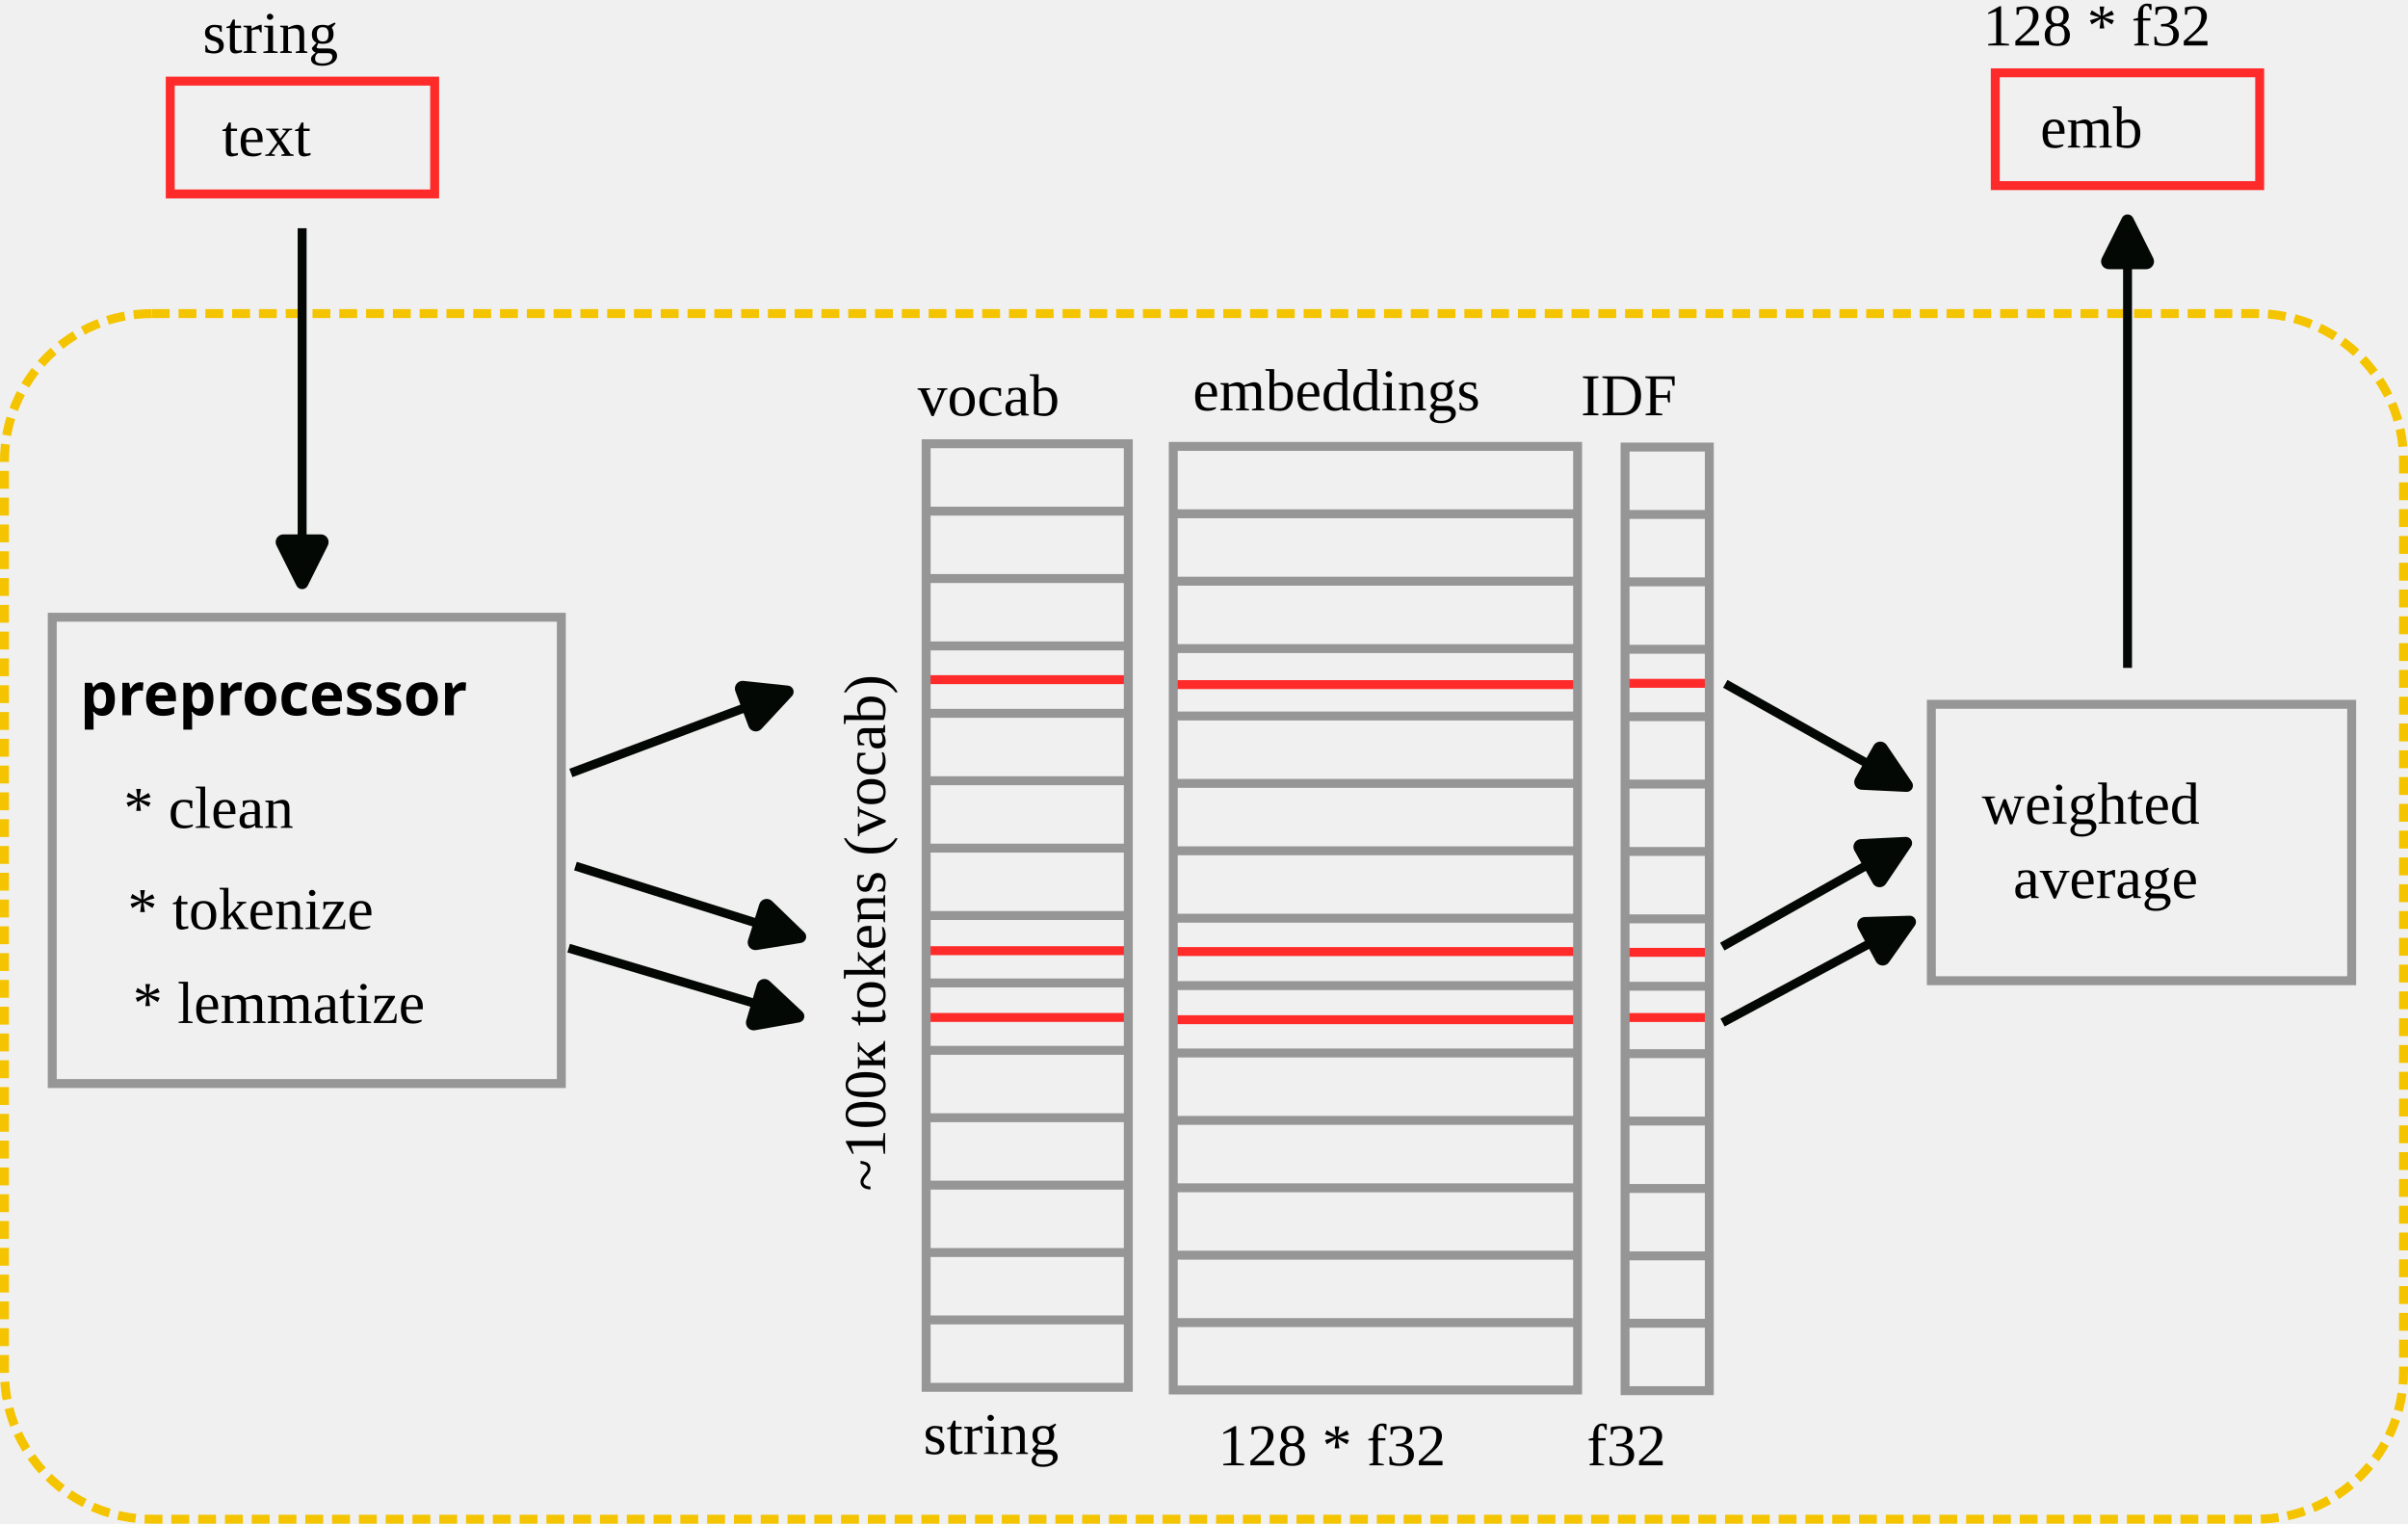
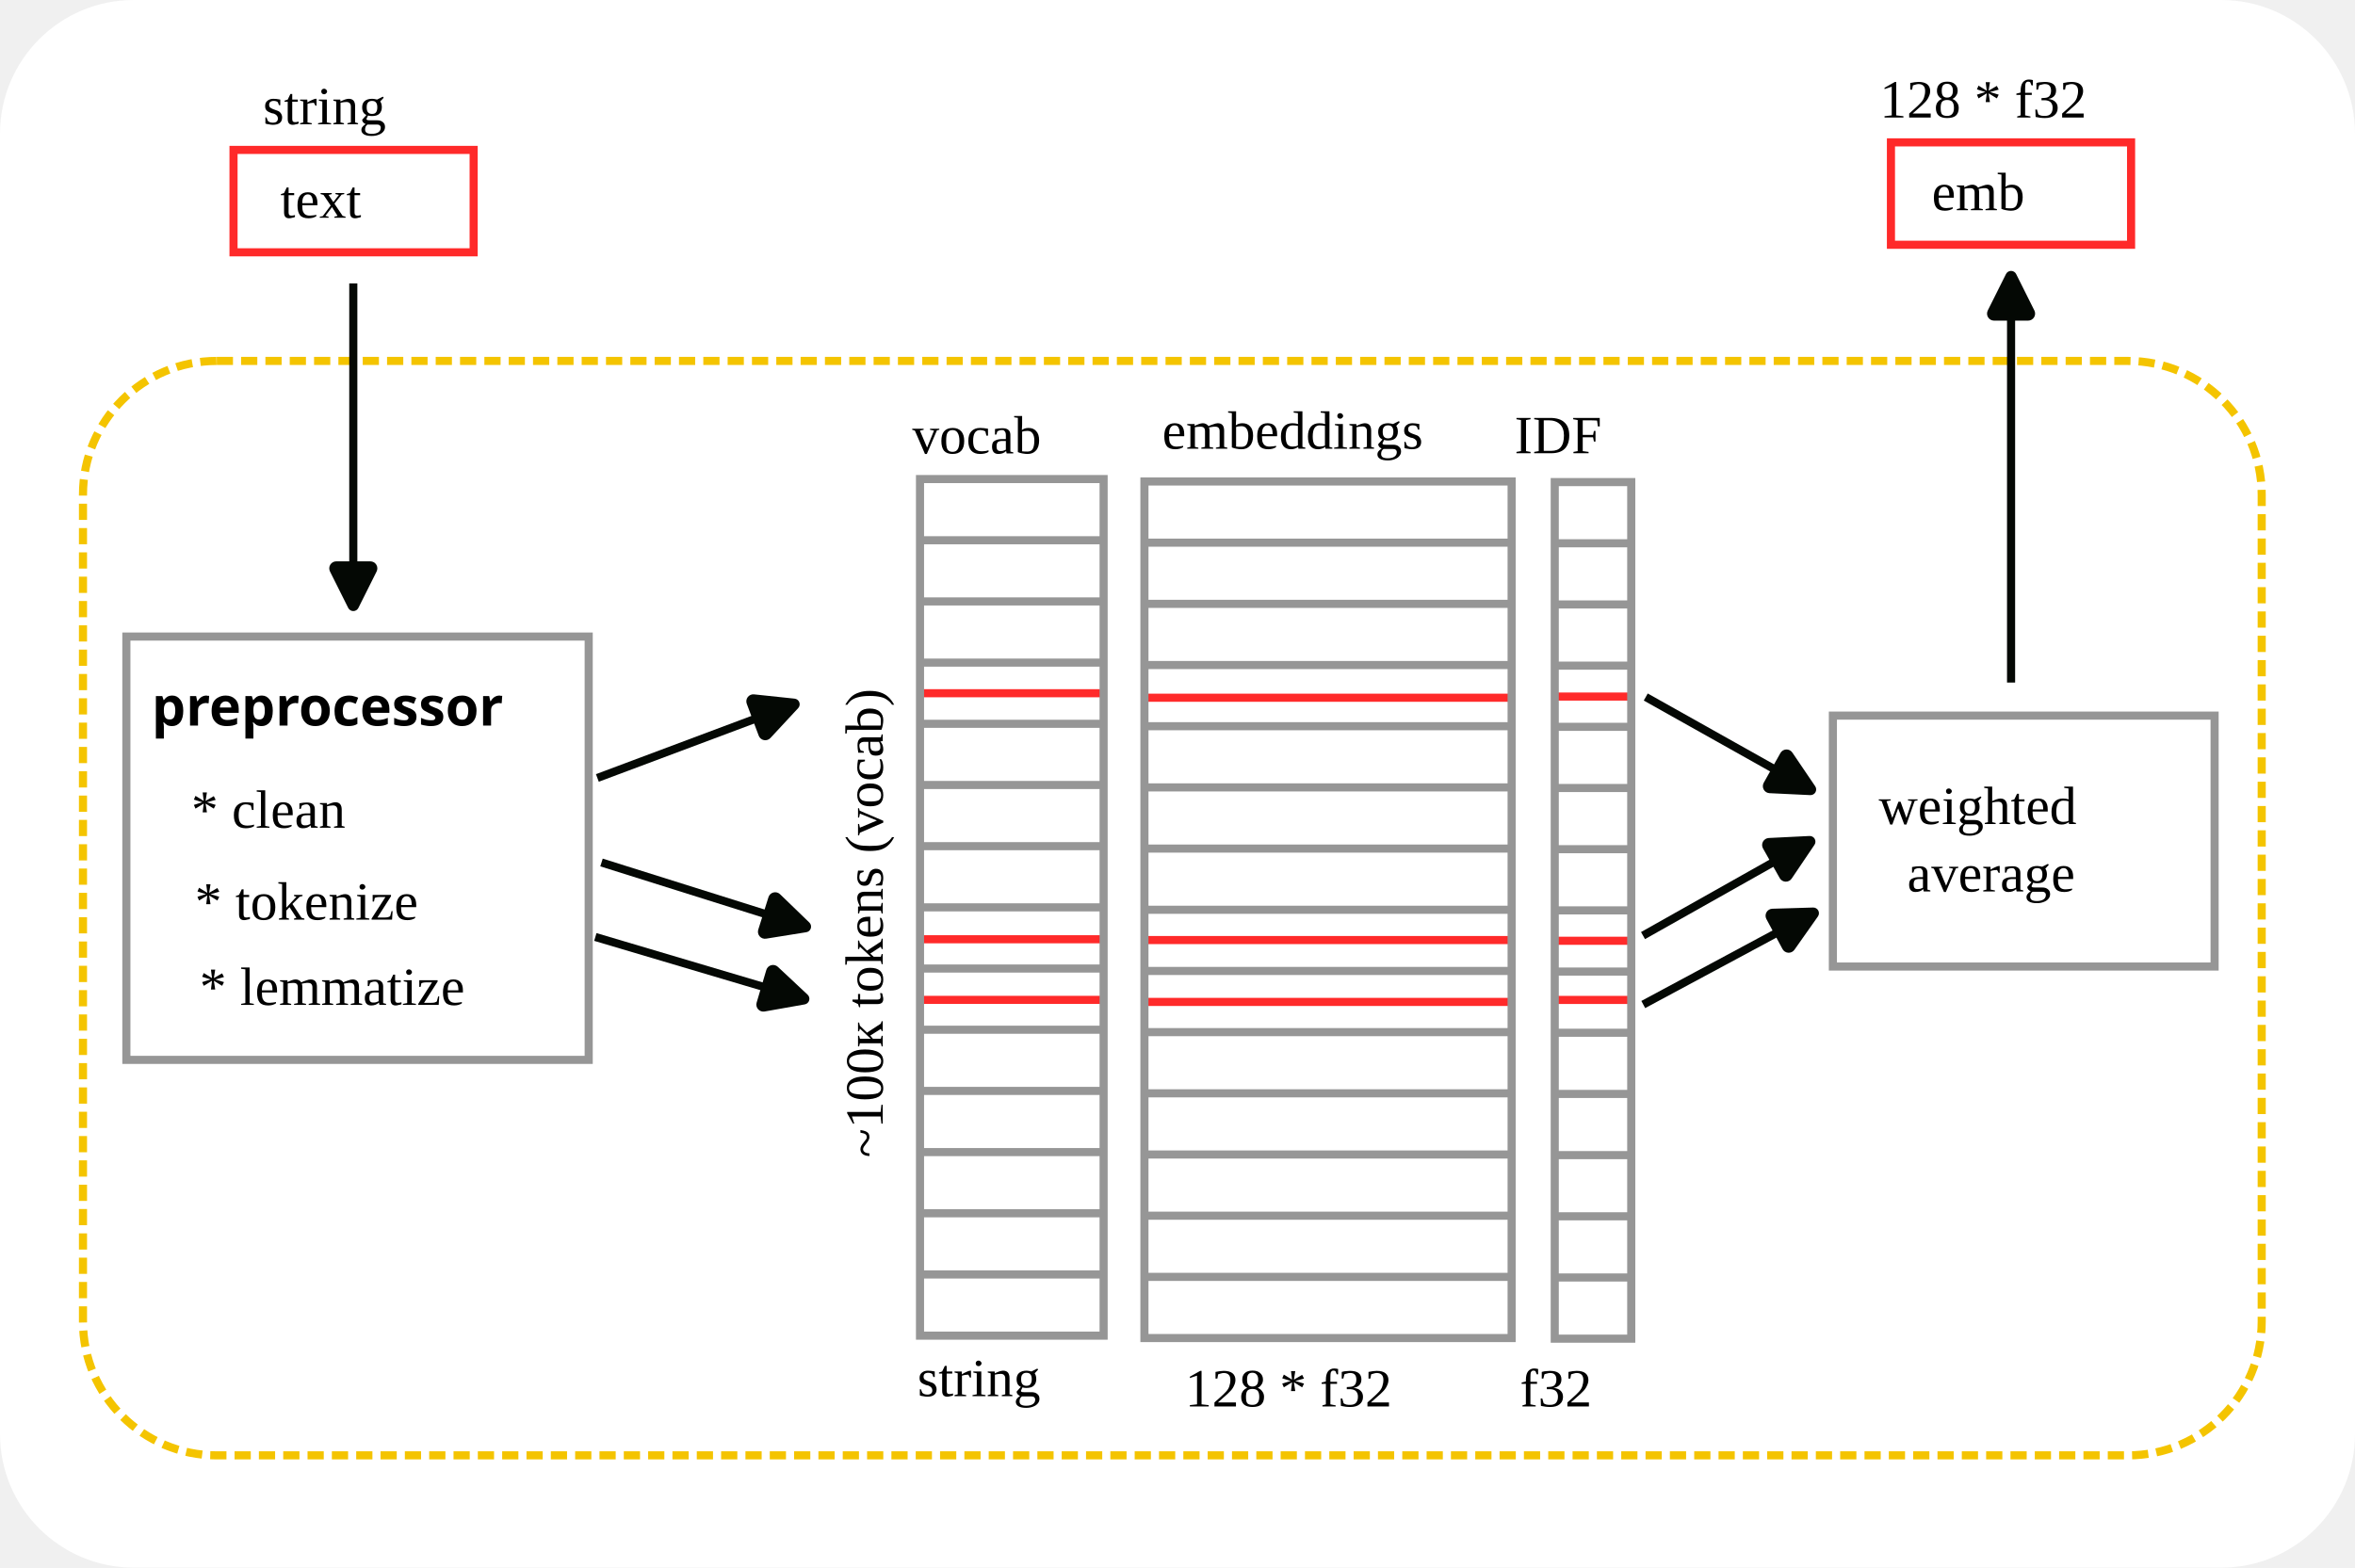
- <svg xmlns="http://www.w3.org/2000/svg" width="128.636mm" height="81.384mm" viewBox="0 0 128.636 81.384" version="1.1" id="svg1348">
+ <svg xmlns="http://www.w3.org/2000/svg" width="138.527mm" height="92.237mm" viewBox="0 0 138.527 92.237" version="1.1" id="svg1348">
  <defs id="defs1345">
    <marker style="overflow:visible" id="RoundedArrow-3-7-2" refX="0" refY="0" orient="auto-start-reverse" markerWidth="6.135" markerHeight="5.93" viewBox="0 0 6.135 5.93" preserveAspectRatio="xMidYMid">
      <path transform="scale(0.7)" d="m -0.211,-4.106 6.422,3.211 a 1,1 90 0 1 0,1.789 L -0.211,4.106 A 1.236,1.236 31.717 0 1 -2,3 v -6 a 1.236,1.236 148.283 0 1 1.789,-1.106 z" style="fill:context-stroke;fill-rule:evenodd;stroke:none" id="path1367-8-5-7" />
    </marker>
    <marker style="overflow:visible" id="RoundedArrow-3-7-47" refX="0" refY="0" orient="auto-start-reverse" markerWidth="6.135" markerHeight="5.93" viewBox="0 0 6.135 5.93" preserveAspectRatio="xMidYMid">
      <path transform="scale(0.7)" d="m -0.211,-4.106 6.422,3.211 a 1,1 90 0 1 0,1.789 L -0.211,4.106 A 1.236,1.236 31.717 0 1 -2,3 v -6 a 1.236,1.236 148.283 0 1 1.789,-1.106 z" style="fill:context-stroke;fill-rule:evenodd;stroke:none" id="path1367-8-5-97" />
    </marker>
    <marker style="overflow:visible" id="RoundedArrow-3-7-1" refX="0" refY="0" orient="auto-start-reverse" markerWidth="6.135" markerHeight="5.93" viewBox="0 0 6.135 5.93" preserveAspectRatio="xMidYMid">
      <path transform="scale(0.7)" d="m -0.211,-4.106 6.422,3.211 a 1,1 90 0 1 0,1.789 L -0.211,4.106 A 1.236,1.236 31.717 0 1 -2,3 v -6 a 1.236,1.236 148.283 0 1 1.789,-1.106 z" style="fill:context-stroke;fill-rule:evenodd;stroke:none" id="path1367-8-5-63" />
    </marker>
    <marker style="overflow:visible" id="RoundedArrow-3-9-3-2-2" refX="0" refY="0" orient="auto-start-reverse" markerWidth="6.135" markerHeight="5.93" viewBox="0 0 6.135 5.93" preserveAspectRatio="xMidYMid">
      <path transform="scale(0.7)" d="m -0.211,-4.106 6.422,3.211 a 1,1 90 0 1 0,1.789 L -0.211,4.106 A 1.236,1.236 31.717 0 1 -2,3 v -6 a 1.236,1.236 148.283 0 1 1.789,-1.106 z" style="fill:context-stroke;fill-rule:evenodd;stroke:none" id="path1367-8-7-6-1" />
    </marker>
    <marker style="overflow:visible" id="RoundedArrow-3-7-0" refX="0" refY="0" orient="auto-start-reverse" markerWidth="6.135" markerHeight="5.93" viewBox="0 0 6.135 5.93" preserveAspectRatio="xMidYMid">
      <path transform="scale(0.7)" d="m -0.211,-4.106 6.422,3.211 a 1,1 90 0 1 0,1.789 L -0.211,4.106 A 1.236,1.236 31.717 0 1 -2,3 v -6 a 1.236,1.236 148.283 0 1 1.789,-1.106 z" style="fill:context-stroke;fill-rule:evenodd;stroke:none" id="path1367-8-5-3" />
    </marker>
    <marker style="overflow:visible" id="RoundedArrow-3-7-6" refX="0" refY="0" orient="auto-start-reverse" markerWidth="6.135" markerHeight="5.93" viewBox="0 0 6.135 5.93" preserveAspectRatio="xMidYMid">
      <path transform="scale(0.7)" d="m -0.211,-4.106 6.422,3.211 a 1,1 90 0 1 0,1.789 L -0.211,4.106 A 1.236,1.236 31.717 0 1 -2,3 v -6 a 1.236,1.236 148.283 0 1 1.789,-1.106 z" style="fill:context-stroke;fill-rule:evenodd;stroke:none" id="path1367-8-5-60" />
    </marker>
    <marker style="overflow:visible" id="RoundedArrow-3-7-89" refX="0" refY="0" orient="auto-start-reverse" markerWidth="6.135" markerHeight="5.93" viewBox="0 0 6.135 5.93" preserveAspectRatio="xMidYMid">
      <path transform="scale(0.7)" d="m -0.211,-4.106 6.422,3.211 a 1,1 90 0 1 0,1.789 L -0.211,4.106 A 1.236,1.236 31.717 0 1 -2,3 v -6 a 1.236,1.236 148.283 0 1 1.789,-1.106 z" style="fill:context-stroke;fill-rule:evenodd;stroke:none" id="path1367-8-5-50" />
    </marker>
    <marker style="overflow:visible" id="RoundedArrow-3-9-7-1-2" refX="0" refY="0" orient="auto-start-reverse" markerWidth="6.135" markerHeight="5.93" viewBox="0 0 6.135 5.93" preserveAspectRatio="xMidYMid">
      <path transform="scale(0.7)" d="m -0.211,-4.106 6.422,3.211 a 1,1 90 0 1 0,1.789 L -0.211,4.106 A 1.236,1.236 31.717 0 1 -2,3 v -6 a 1.236,1.236 148.283 0 1 1.789,-1.106 z" style="fill:context-stroke;fill-rule:evenodd;stroke:none" id="path1367-8-7-87-2-1" />
    </marker>
  </defs>
-   <g id="layer1" transform="translate(-78.98692,-63.17822)">
+   <g id="layer1" transform="translate(-74.34482,-58.69153)">
+     <rect style="fill:#ffffff;fill-opacity:1;stroke:none;stroke-width:0.265;stroke-dasharray:0.477, 22.896;stroke-opacity:0" id="rect662" width="138.527" height="92.237" x="74.345" y="58.692" ry="7.869" />
    <path style="fill:none;stroke:#ff2a2a;stroke-width:0.477;stroke-dasharray:none;stroke-opacity:1" d="m 165.784,114.045 h 4.54" id="path983-6-7-36-0-2-1-7-5-4-17-5" />
    <path style="fill:none;stroke:#ff2a2a;stroke-width:0.477;stroke-dasharray:none;stroke-opacity:1" d="m 165.759,117.526 h 4.54" id="path983-6-7-36-0-2-1-7-5-4-17-6" />
    <path style="fill:none;stroke:#ff2a2a;stroke-width:0.477;stroke-dasharray:none;stroke-opacity:1" d="m 165.776,99.676 h 4.54" id="path983-6-7-36-0-2-1-7-5-4-17" />
    <path style="fill:none;stroke:#ff2a2a;stroke-width:0.477;stroke-dasharray:none;stroke-opacity:1" d="m 128.431,113.956 h 10.859" id="path983-6-7-36-0-2-1-7-5-4-0-3" />
    <path style="fill:none;stroke:#ff2a2a;stroke-width:0.477;stroke-dasharray:none;stroke-opacity:1" d="m 128.432,117.523 h 10.859" id="path983-6-7-36-0-2-1-7-5-4-0-2" />
    <path style="fill:none;stroke:#ff2a2a;stroke-width:0.477;stroke-dasharray:none;stroke-opacity:1" d="m 128.381,99.48 h 10.859" id="path983-6-7-36-0-2-1-7-5-4-0" />
    <path style="fill:none;stroke:#ff2a2a;stroke-width:0.477;stroke-dasharray:none;stroke-opacity:1" d="m 141.692,117.643 h 21.631" id="path983-6-7-36-0-2-1-7-5-4-13" />
    <path style="fill:none;stroke:#ff2a2a;stroke-width:0.477;stroke-dasharray:none;stroke-opacity:1" d="m 141.706,114.003 h 21.631" id="path983-6-7-36-0-2-1-7-5-4-1" />
    <text xml:space="preserve" style="font-size:3.175px;fill:none;stroke:#000000;stroke-width:0.476" x="92.119" y="107.395" id="text954-9-4-48-9-0-5-9-6-2-1">
      <tspan style="font-size:3.175px;text-align:center;text-anchor:middle;fill:#000000;fill-opacity:1;stroke:none;stroke-width:0.476" x="92.119" y="107.395" id="tspan2309-89-9-8-9-2-46-8-65">* clean</tspan>
    </text>
    <path style="fill:none;stroke:#ff2a2a;stroke-width:0.477;stroke-dasharray:none;stroke-opacity:1" d="m 141.519,99.745 h 21.631" id="path983-6-7-36-0-2-1-7-5-4" />
    <rect style="fill:none;stroke:#969696;stroke-width:0.477;stroke-dasharray:none;stroke-opacity:1" id="rect979-22" width="10.8" height="50.4" x="128.462" y="86.879" />
    <path style="fill:none;stroke:#969696;stroke-width:0.477;stroke-dasharray:none;stroke-opacity:1" d="m 128.494,90.479 h 10.8" id="path983-4" />
    <path style="fill:none;stroke:#969696;stroke-width:0.477;stroke-dasharray:none;stroke-opacity:1" d="m 128.494,94.079 h 10.8" id="path983-6-5" />
    <path style="fill:none;stroke:#969696;stroke-width:0.477;stroke-dasharray:none;stroke-opacity:1" d="m 128.494,97.679 h 10.8" id="path983-6-7-17" />
    <path style="fill:none;stroke:#969696;stroke-width:0.477;stroke-dasharray:none;stroke-opacity:1" d="m 128.494,101.279 h 10.8" id="path983-6-7-5-5" />
    <path style="fill:none;stroke:#969696;stroke-width:0.477;stroke-dasharray:none;stroke-opacity:1" d="m 128.494,104.879 h 10.8" id="path983-6-7-3-7" />
    <path style="fill:none;stroke:#969696;stroke-width:0.477;stroke-dasharray:none;stroke-opacity:1" d="m 128.494,108.479 h 10.8" id="path983-6-7-56-16" />
    <path style="fill:none;stroke:#969696;stroke-width:0.477;stroke-dasharray:none;stroke-opacity:1" d="m 128.494,112.079 h 10.8" id="path983-6-7-2-9" />
    <path style="fill:none;stroke:#969696;stroke-width:0.477;stroke-dasharray:none;stroke-opacity:1" d="m 128.494,115.679 h 10.8" id="path983-6-7-9-8" />
    <path style="fill:none;stroke:#969696;stroke-width:0.477;stroke-dasharray:none;stroke-opacity:1" d="m 128.494,119.279 h 10.8" id="path983-6-7-1-1" />
    <path style="fill:none;stroke:#969696;stroke-width:0.477;stroke-dasharray:none;stroke-opacity:1" d="m 128.494,122.879 h 10.8" id="path983-6-7-27-3" />
    <path style="fill:none;stroke:#969696;stroke-width:0.477;stroke-dasharray:none;stroke-opacity:1" d="m 128.494,126.479 h 10.8" id="path983-6-7-0-3" />
    <path style="fill:none;stroke:#969696;stroke-width:0.477;stroke-dasharray:none;stroke-opacity:1" d="m 128.494,130.079 h 10.8" id="path983-6-7-93-3" />
    <path style="fill:none;stroke:#969696;stroke-width:0.477;stroke-dasharray:none;stroke-opacity:1" d="m 128.494,133.679 h 10.8" id="path983-6-7-6-7" />
    <rect style="fill:none;stroke:#969696;stroke-width:0.477;stroke-dasharray:none;stroke-opacity:1" id="rect979-0-9" width="21.6" height="50.4" x="141.663" y="87.021" />
    <path style="fill:none;stroke:#969696;stroke-width:0.477;stroke-dasharray:none;stroke-opacity:1" d="m 141.703,90.621 h 21.591" id="path983-0-8" />
    <path style="fill:none;stroke:#969696;stroke-width:0.477;stroke-dasharray:none;stroke-opacity:1" d="m 141.694,94.221 h 21.554" id="path983-6-6-6" />
    <path style="fill:none;stroke:#969696;stroke-width:0.477;stroke-dasharray:none;stroke-opacity:1" d="m 141.694,97.821 h 21.574" id="path983-6-7-32-7" />
    <path style="fill:none;stroke:#969696;stroke-width:0.477;stroke-dasharray:none;stroke-opacity:1" d="m 141.694,101.421 h 21.598" id="path983-6-7-5-0-04" />
    <path style="fill:none;stroke:#969696;stroke-width:0.477;stroke-dasharray:none;stroke-opacity:1" d="M 141.694,105.021 H 163.271" id="path983-6-7-3-6-8" />
    <path style="fill:none;stroke:#969696;stroke-width:0.477;stroke-dasharray:none;stroke-opacity:1" d="M 141.694,108.621 H 163.285" id="path983-6-7-56-1-4" />
    <path style="fill:none;stroke:#969696;stroke-width:0.477;stroke-dasharray:none;stroke-opacity:1" d="m 141.694,112.221 h 21.559" id="path983-6-7-2-5-8" />
    <path style="fill:none;stroke:#969696;stroke-width:0.477;stroke-dasharray:none;stroke-opacity:1" d="m 141.694,115.821 h 21.609" id="path983-6-7-9-5-1" />
    <path style="fill:none;stroke:#969696;stroke-width:0.477;stroke-dasharray:none;stroke-opacity:1" d="m 141.694,119.421 h 21.593" id="path983-6-7-1-4-6" />
    <path style="fill:none;stroke:#969696;stroke-width:0.477;stroke-dasharray:none;stroke-opacity:1" d="M 141.694,123.021 H 163.249" id="path983-6-7-27-7-8" />
    <path style="fill:none;stroke:#969696;stroke-width:0.477;stroke-dasharray:none;stroke-opacity:1" d="m 141.694,126.621 h 21.585" id="path983-6-7-0-6-5" />
    <path style="fill:none;stroke:#969696;stroke-width:0.477;stroke-dasharray:none;stroke-opacity:1" d="m 141.694,130.221 h 21.603" id="path983-6-7-93-5-2" />
    <path style="fill:none;stroke:#969696;stroke-width:0.477;stroke-dasharray:none;stroke-opacity:1" d="m 141.694,133.821 h 21.592" id="path983-6-7-6-6-1" />
    <text xml:space="preserve" style="font-size:3.175px;fill:none;stroke:#000000;stroke-width:0.476" x="152.126" y="141.448" id="text954-9-4-99">
      <tspan style="font-size:3.175px;text-align:center;text-anchor:middle;fill:#000000;fill-opacity:1;stroke:none;stroke-width:0.476" x="152.126" y="141.448" id="tspan2309-6">128 * f32</tspan>
    </text>
    <text xml:space="preserve" style="font-size:3.175px;fill:none;stroke:#000000;stroke-width:0.476" x="167.861" y="141.446" id="text954-9-4-7-0">
      <tspan style="font-size:3.175px;text-align:center;text-anchor:middle;fill:#000000;fill-opacity:1;stroke:none;stroke-width:0.476" x="167.861" y="141.446" id="tspan3565-6">f32</tspan>
    </text>
    <text xml:space="preserve" style="font-size:3.175px;fill:none;stroke:#000000;stroke-width:0.476" x="133.914" y="140.839" id="text954-9-4-7-1-4">
      <tspan style="font-size:3.175px;text-align:center;text-anchor:middle;fill:#000000;fill-opacity:1;stroke:none;stroke-width:0.476" x="133.914" y="140.839" id="tspan2350-5-9">string</tspan>
    </text>
    <text xml:space="preserve" style="font-size:3.175px;fill:none;stroke:#000000;stroke-width:0.476" x="-111.022" y="126.269" id="text954-9-4-7-1-9-9" transform="rotate(-90)">
      <tspan style="font-size:3.175px;text-align:center;text-anchor:middle;fill:#000000;fill-opacity:1;stroke:none;stroke-width:0.476" x="-111.022" y="126.269" id="tspan2350-5-2-08">~100к tokens (vocab)</tspan>
    </text>
    <rect style="fill:none;stroke:#f4c400;stroke-width:0.477;stroke-dasharray:0.954, 0.477;stroke-dashoffset:0;stroke-opacity:1" id="rect111-9-1" width="128.158" height="64.395" x="79.226" y="79.928" ry="7.869" />
    <text xml:space="preserve" style="font-size:3.175px;fill:none;stroke:#000000;stroke-width:0.476" x="152.365" y="85.096" id="text954-9-4-9-4">
      <tspan style="font-size:3.175px;text-align:center;text-anchor:middle;fill:#000000;fill-opacity:1;stroke:none;stroke-width:0.476" x="152.365" y="85.096" id="tspan2309-3-8">embeddings</tspan>
    </text>
    <text xml:space="preserve" style="font-size:3.175px;fill:none;stroke:#000000;stroke-width:0.476" x="133.781" y="85.371" id="text954-9-4-7-1-3-9">
      <tspan style="font-size:3.175px;text-align:center;text-anchor:middle;fill:#000000;fill-opacity:1;stroke:none;stroke-width:0.476" x="133.781" y="85.371" id="tspan2350-5-1-6">vocab</tspan>
    </text>
    <text xml:space="preserve" style="font-size:3.175px;fill:none;stroke:#000000;stroke-width:0.476" x="167.981" y="85.359" id="text954-9-4-7-3-7">
      <tspan style="font-size:3.175px;text-align:center;text-anchor:middle;fill:#000000;fill-opacity:1;stroke:none;stroke-width:0.476" x="167.981" y="85.359" id="tspan2350-0-7">IDF</tspan>
    </text>
    <rect style="fill:none;stroke:#969696;stroke-width:0.477;stroke-dasharray:none;stroke-opacity:1" id="rect979-6-6-1-3" width="4.5" height="50.4" x="165.799" y="87.057" />
    <path style="fill:none;stroke:#969696;stroke-width:0.477;stroke-dasharray:none;stroke-opacity:1" d="m 165.831,90.657 h 4.473" id="path983-9-2-9-7" />
    <path style="fill:none;stroke:#969696;stroke-width:0.477;stroke-dasharray:none;stroke-opacity:1" d="m 165.831,94.257 h 4.512" id="path983-6-3-5-0-1" />
    <path style="fill:none;stroke:#969696;stroke-width:0.477;stroke-dasharray:none;stroke-opacity:1" d="m 165.831,97.857 h 4.474" id="path983-6-7-7-8-98-2" />
    <path style="fill:none;stroke:#969696;stroke-width:0.477;stroke-dasharray:none;stroke-opacity:1" d="m 165.831,101.457 h 4.466" id="path983-6-7-5-4-6-8-2" />
    <path style="fill:none;stroke:#969696;stroke-width:0.477;stroke-dasharray:none;stroke-opacity:1" d="m 165.831,105.057 h 4.493" id="path983-6-7-3-5-2-5-1" />
    <path style="fill:none;stroke:#969696;stroke-width:0.477;stroke-dasharray:none;stroke-opacity:1" d="m 165.831,108.657 h 4.465" id="path983-6-7-56-2-8-8-5" />
    <path style="fill:none;stroke:#969696;stroke-width:0.477;stroke-dasharray:none;stroke-opacity:1" d="m 165.831,112.257 h 4.444" id="path983-6-7-2-54-4-4-0" />
    <path style="fill:none;stroke:#969696;stroke-width:0.477;stroke-dasharray:none;stroke-opacity:1" d="m 165.831,115.857 h 4.477" id="path983-6-7-9-7-7-3-9" />
    <path style="fill:none;stroke:#969696;stroke-width:0.477;stroke-dasharray:none;stroke-opacity:1" d="m 165.831,119.457 h 4.471" id="path983-6-7-1-44-2-7-0" />
    <path style="fill:none;stroke:#969696;stroke-width:0.477;stroke-dasharray:none;stroke-opacity:1" d="m 165.831,123.057 h 4.45" id="path983-6-7-27-3-4-13-4" />
    <path style="fill:none;stroke:#969696;stroke-width:0.477;stroke-dasharray:none;stroke-opacity:1" d="m 165.831,126.657 h 4.434" id="path983-6-7-0-0-0-8-0" />
    <path style="fill:none;stroke:#969696;stroke-width:0.477;stroke-dasharray:none;stroke-opacity:1" d="m 165.831,130.257 h 4.464" id="path983-6-7-93-7-6-0-1" />
    <path style="fill:none;stroke:#969696;stroke-width:0.477;stroke-dasharray:none;stroke-opacity:1" d="m 165.831,133.857 h 4.459" id="path983-6-7-6-8-2-9-3" />
    <rect style="fill:none;stroke:#ff2a2a;stroke-width:0.477;stroke-dasharray:none;stroke-opacity:1" id="rect979-5-4-4-5-7-5" width="14.125" height="6.025" x="88.081" y="67.512" />
    <text xml:space="preserve" style="font-size:3.175px;fill:none;stroke:#000000;stroke-width:0.476" x="95.2" y="71.504" id="text954-9-4-48-1-49-4-4-9-9-4">
      <tspan style="font-size:3.175px;text-align:center;text-anchor:middle;fill:#000000;fill-opacity:1;stroke:none;stroke-width:0.476" x="95.2" y="71.504" id="tspan2309-89-1-1-2-69-0-9-2">text</tspan>
    </text>
    <text xml:space="preserve" style="font-size:3.175px;fill:none;stroke:#000000;stroke-width:0.476" x="95.419" y="66.003" id="text954-9-4-0-6-2">
      <tspan style="font-size:3.175px;text-align:center;text-anchor:middle;fill:#000000;fill-opacity:1;stroke:none;stroke-width:0.476" x="95.419" y="66.003" id="tspan2309-2-3-1">string</tspan>
    </text>
    <rect style="fill:none;stroke:#969696;stroke-width:0.477;stroke-dasharray:none;stroke-opacity:1" id="rect979-5-4-4-5-7-5-7" width="27.195" height="24.907" x="81.778" y="96.146" />
    <text xml:space="preserve" style="font-style:normal;font-variant:normal;font-weight:bold;font-stretch:normal;font-size:3.175px;font-family:sans-serif;-inkscape-font-specification:'sans-serif Bold';fill:none;stroke:#000000;stroke-width:0.476" x="95.67" y="101.383" id="text954-9-4-4-9-2">
      <tspan style="font-style:normal;font-variant:normal;font-weight:bold;font-stretch:normal;font-size:3.175px;font-family:sans-serif;-inkscape-font-specification:'sans-serif Bold';text-align:center;text-anchor:middle;fill:#000000;fill-opacity:1;stroke:none;stroke-width:0.476" x="95.67" y="101.383" id="tspan2309-8-3-4">preprocessor</tspan>
    </text>
    <text xml:space="preserve" style="font-size:3.175px;fill:none;stroke:#000000;stroke-width:0.476" x="94.358" y="112.802" id="text954-9-4-48-9-0-5-9-6-2-1-7">
      <tspan style="font-size:3.175px;text-align:center;text-anchor:middle;fill:#000000;fill-opacity:1;stroke:none;stroke-width:0.476" x="94.358" y="112.802" id="tspan2309-89-9-8-9-2-46-8-65-8">* tokenize</tspan>
    </text>
    <text xml:space="preserve" style="font-size:3.175px;fill:none;stroke:#000000;stroke-width:0.476" x="95.87" y="117.822" id="text954-9-4-48-9-0-5-9-6-2-1-5">
      <tspan style="font-size:3.175px;text-align:center;text-anchor:middle;fill:#000000;fill-opacity:1;stroke:none;stroke-width:0.476" x="95.87" y="117.822" id="tspan2309-89-9-8-9-2-46-8-65-9">* lemmatize</tspan>
    </text>
    <path style="fill:none;fill-opacity:1;stroke:#040804;stroke-width:0.477;stroke-dasharray:none;stroke-dashoffset:0;stroke-opacity:1;marker-end:url(#RoundedArrow-3-7-2)" d="m 109.483,104.465 9.765,-3.659" id="path2425-0-5-6-36" />
    <path style="fill:none;fill-opacity:1;stroke:#040804;stroke-width:0.477;stroke-dasharray:none;stroke-dashoffset:0;stroke-opacity:1;marker-end:url(#RoundedArrow-3-7-47)" d="m 109.727,109.439 10.158,3.196" id="path2425-0-5-6-22" />
    <path style="fill:none;fill-opacity:1;stroke:#040804;stroke-width:0.477;stroke-dasharray:none;stroke-dashoffset:0;stroke-opacity:1;marker-end:url(#RoundedArrow-3-7-1)" d="m 109.364,113.822 10.413,3.091" id="path2425-0-5-6-0" />
    <path style="fill:none;fill-opacity:1;stroke:#040804;stroke-width:0.477;stroke-dasharray:none;stroke-dashoffset:0;stroke-opacity:1;marker-end:url(#RoundedArrow-3-9-3-2-2)" d="M 95.127,75.368 V 92.388" id="path2425-0-5-5-3-0-5" />
    <rect style="fill:none;stroke:#969696;stroke-width:0.477;stroke-dasharray:none;stroke-opacity:1" id="rect979-5-4-4-5-7-5-7-6" width="22.453" height="14.764" x="182.16" y="100.797" />
    <text xml:space="preserve" style="font-size:3.175px;fill:none;stroke:#000000;stroke-width:0.476" x="193.456" y="107.176" id="text954-9-4-48-9-0-5-9-6-2-1-7-5">
      <tspan style="font-size:3.175px;text-align:center;text-anchor:middle;fill:#000000;fill-opacity:1;stroke:none;stroke-width:0.476" x="193.456" y="107.176" id="tspan2309-89-9-8-9-2-46-8-65-8-0">weighted</tspan>
      <tspan style="font-size:3.175px;text-align:center;text-anchor:middle;fill:#000000;fill-opacity:1;stroke:none;stroke-width:0.476" x="193.456" y="111.145" id="tspan28563">average</tspan>
    </text>
    <path style="fill:none;fill-opacity:1;stroke:#040804;stroke-width:0.477;stroke-dasharray:none;stroke-dashoffset:0;stroke-opacity:1;marker-end:url(#RoundedArrow-3-7-0)" d="m 171.152,99.703 8.013,4.497" id="path2425-0-5-6-4" />
    <path style="fill:none;fill-opacity:1;stroke:#040804;stroke-width:0.477;stroke-dasharray:none;stroke-dashoffset:0;stroke-opacity:1;marker-end:url(#RoundedArrow-3-7-6)" d="m 170.991,113.74 8.132,-4.582" id="path2425-0-5-6-25" />
    <path style="fill:none;fill-opacity:1;stroke:#040804;stroke-width:0.477;stroke-dasharray:none;stroke-dashoffset:0;stroke-opacity:1;marker-end:url(#RoundedArrow-3-7-89)" d="m 171.006,117.796 8.305,-4.462" id="path2425-0-5-6-6" />
    <rect style="fill:none;stroke:#ff2a2a;stroke-width:0.477;stroke-dasharray:none;stroke-opacity:1" id="rect979-5-4-4-5-7-5-0" width="14.125" height="6.025" x="185.575" y="67.068" />
    <text xml:space="preserve" style="font-size:3.175px;fill:none;stroke:#000000;stroke-width:0.476" x="192.693" y="71.06" id="text954-9-4-48-1-49-4-4-9-9-4-8">
      <tspan style="font-size:3.175px;text-align:center;text-anchor:middle;fill:#000000;fill-opacity:1;stroke:none;stroke-width:0.476" x="192.693" y="71.06" id="tspan2309-89-1-1-2-69-0-9-2-3">emb</tspan>
    </text>
    <text xml:space="preserve" style="font-size:3.175px;fill:none;stroke:#000000;stroke-width:0.476" x="192.991" y="65.607" id="text954-9-4-0-6-2-7">
      <tspan style="font-size:3.175px;text-align:center;text-anchor:middle;fill:#000000;fill-opacity:1;stroke:none;stroke-width:0.476" x="192.991" y="65.607" id="tspan2309-2-3-1-8">128 * f32</tspan>
    </text>
    <path style="fill:none;fill-opacity:1;stroke:#040804;stroke-width:0.477;stroke-dasharray:none;stroke-dashoffset:0;stroke-opacity:1;marker-end:url(#RoundedArrow-3-9-7-1-2)" d="M 192.641,98.852 V 76.889" id="path2425-0-5-5-4-2-0" />
  </g>
</svg>
